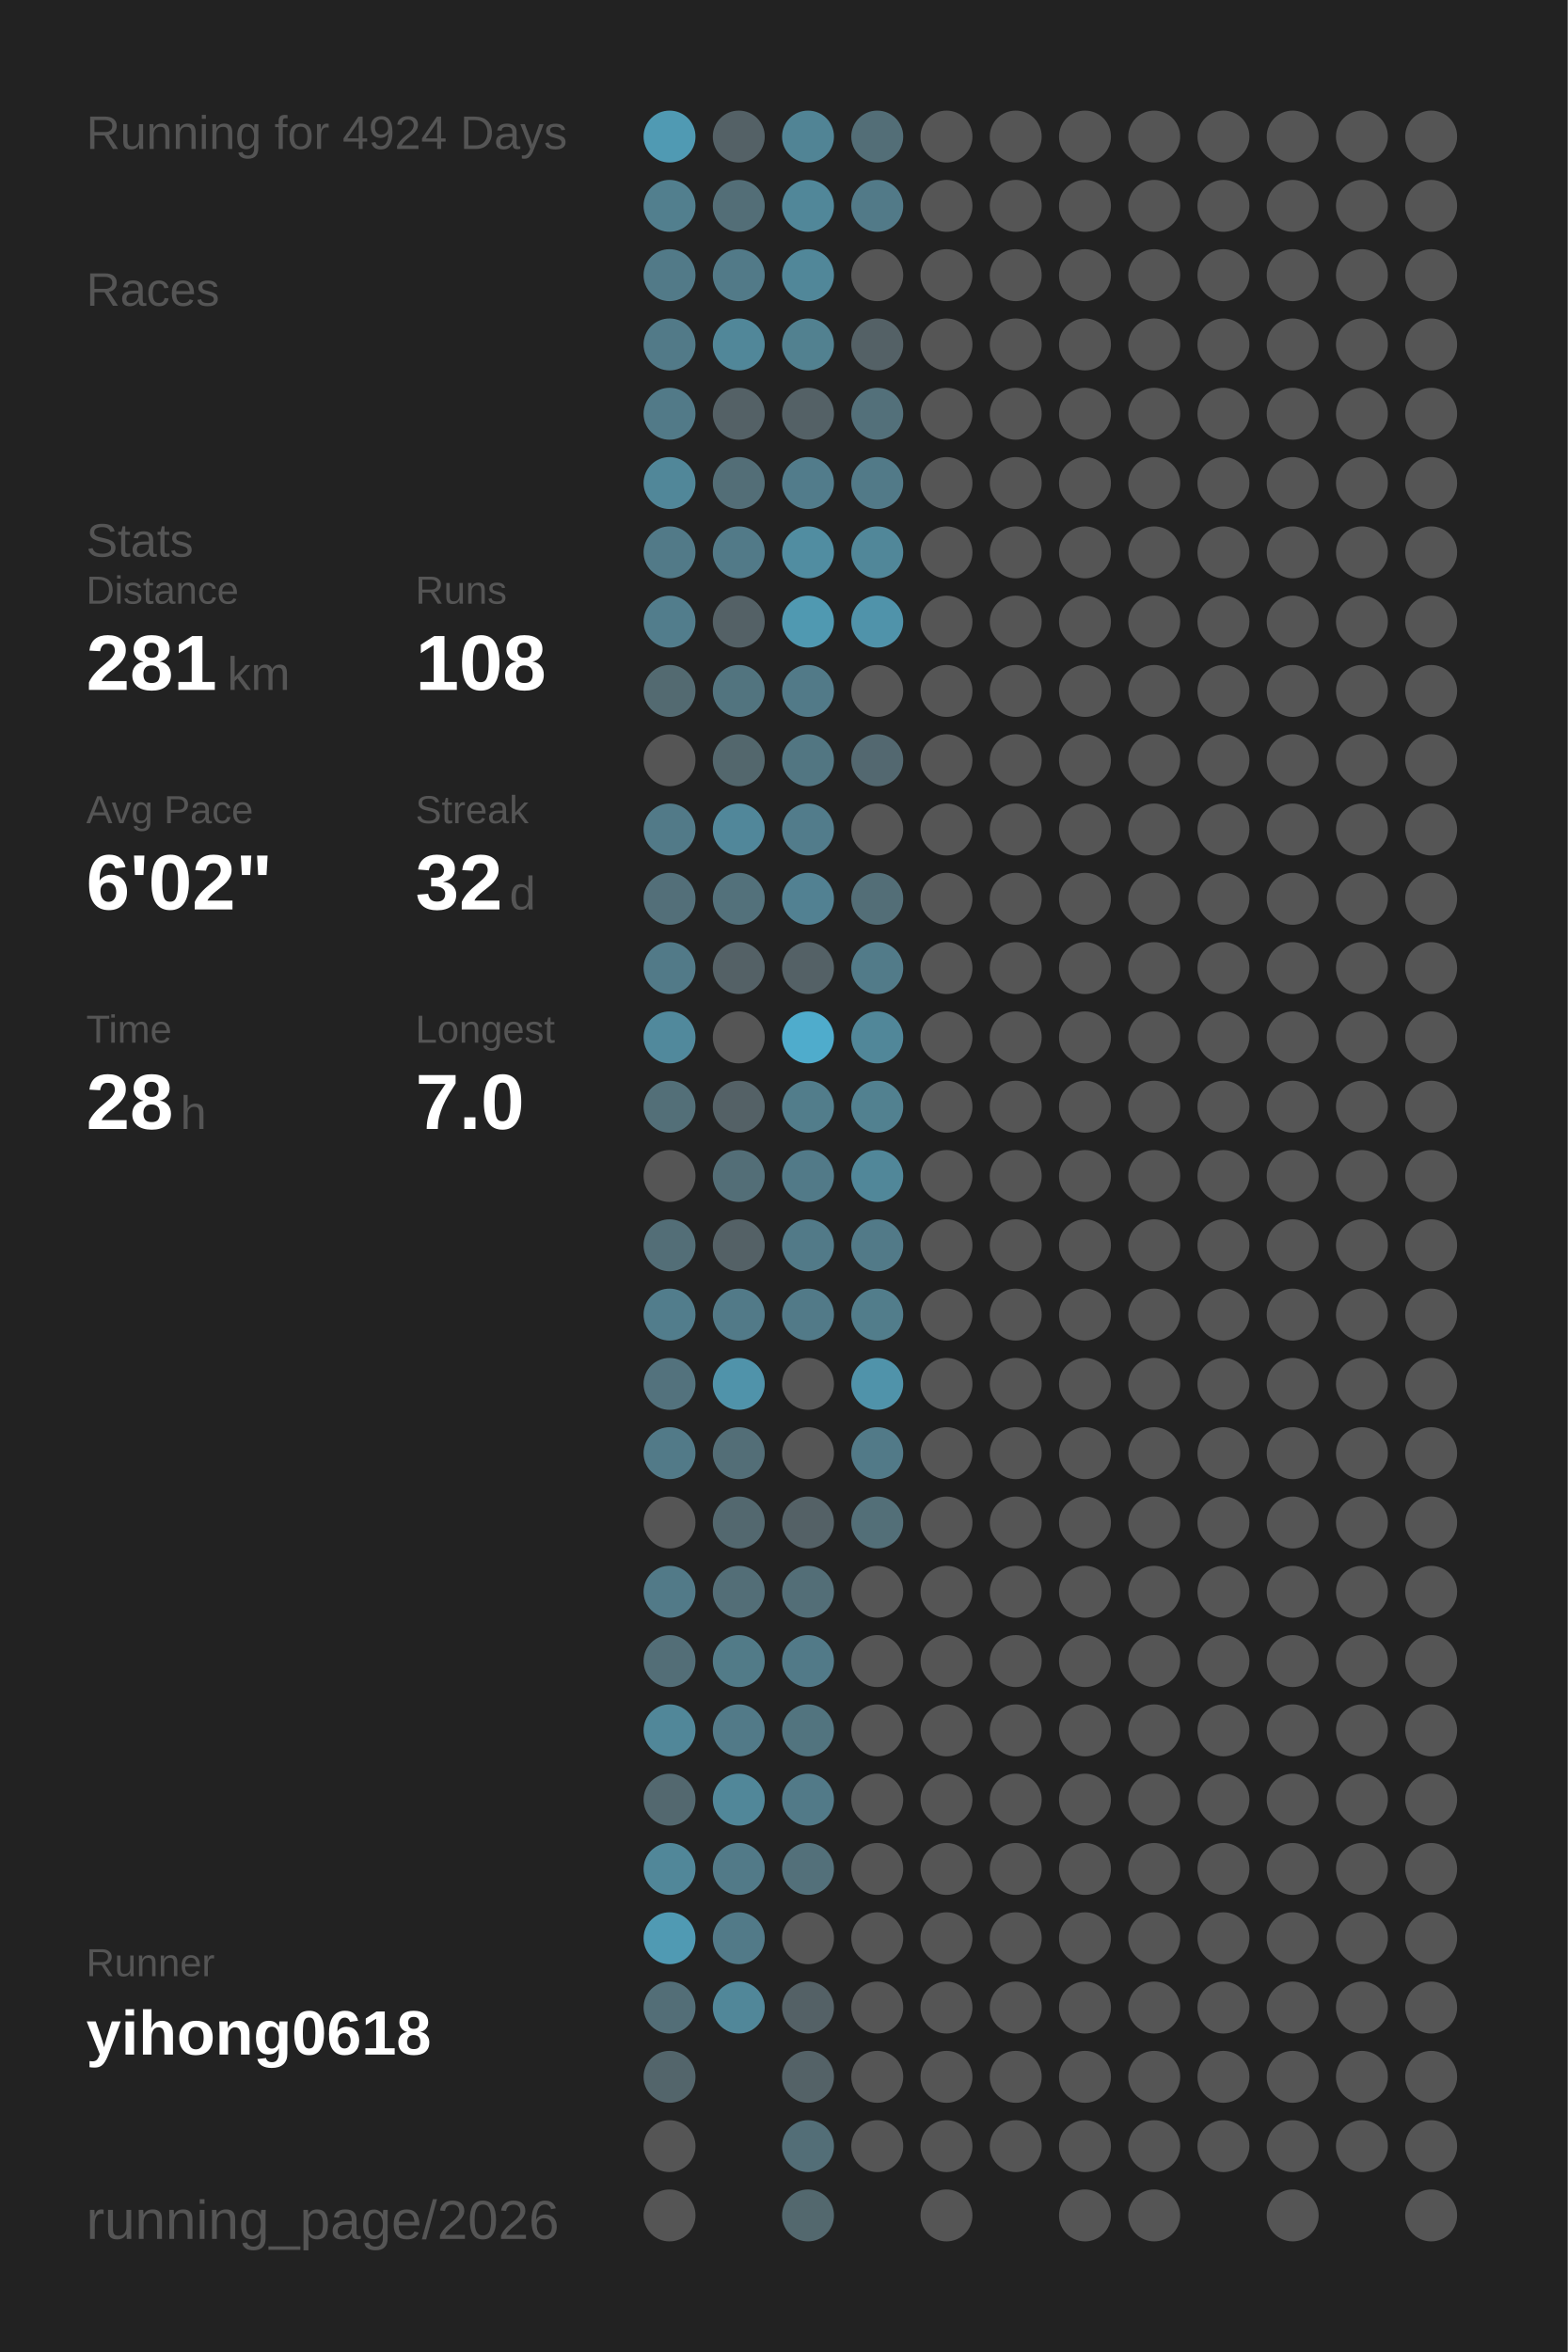
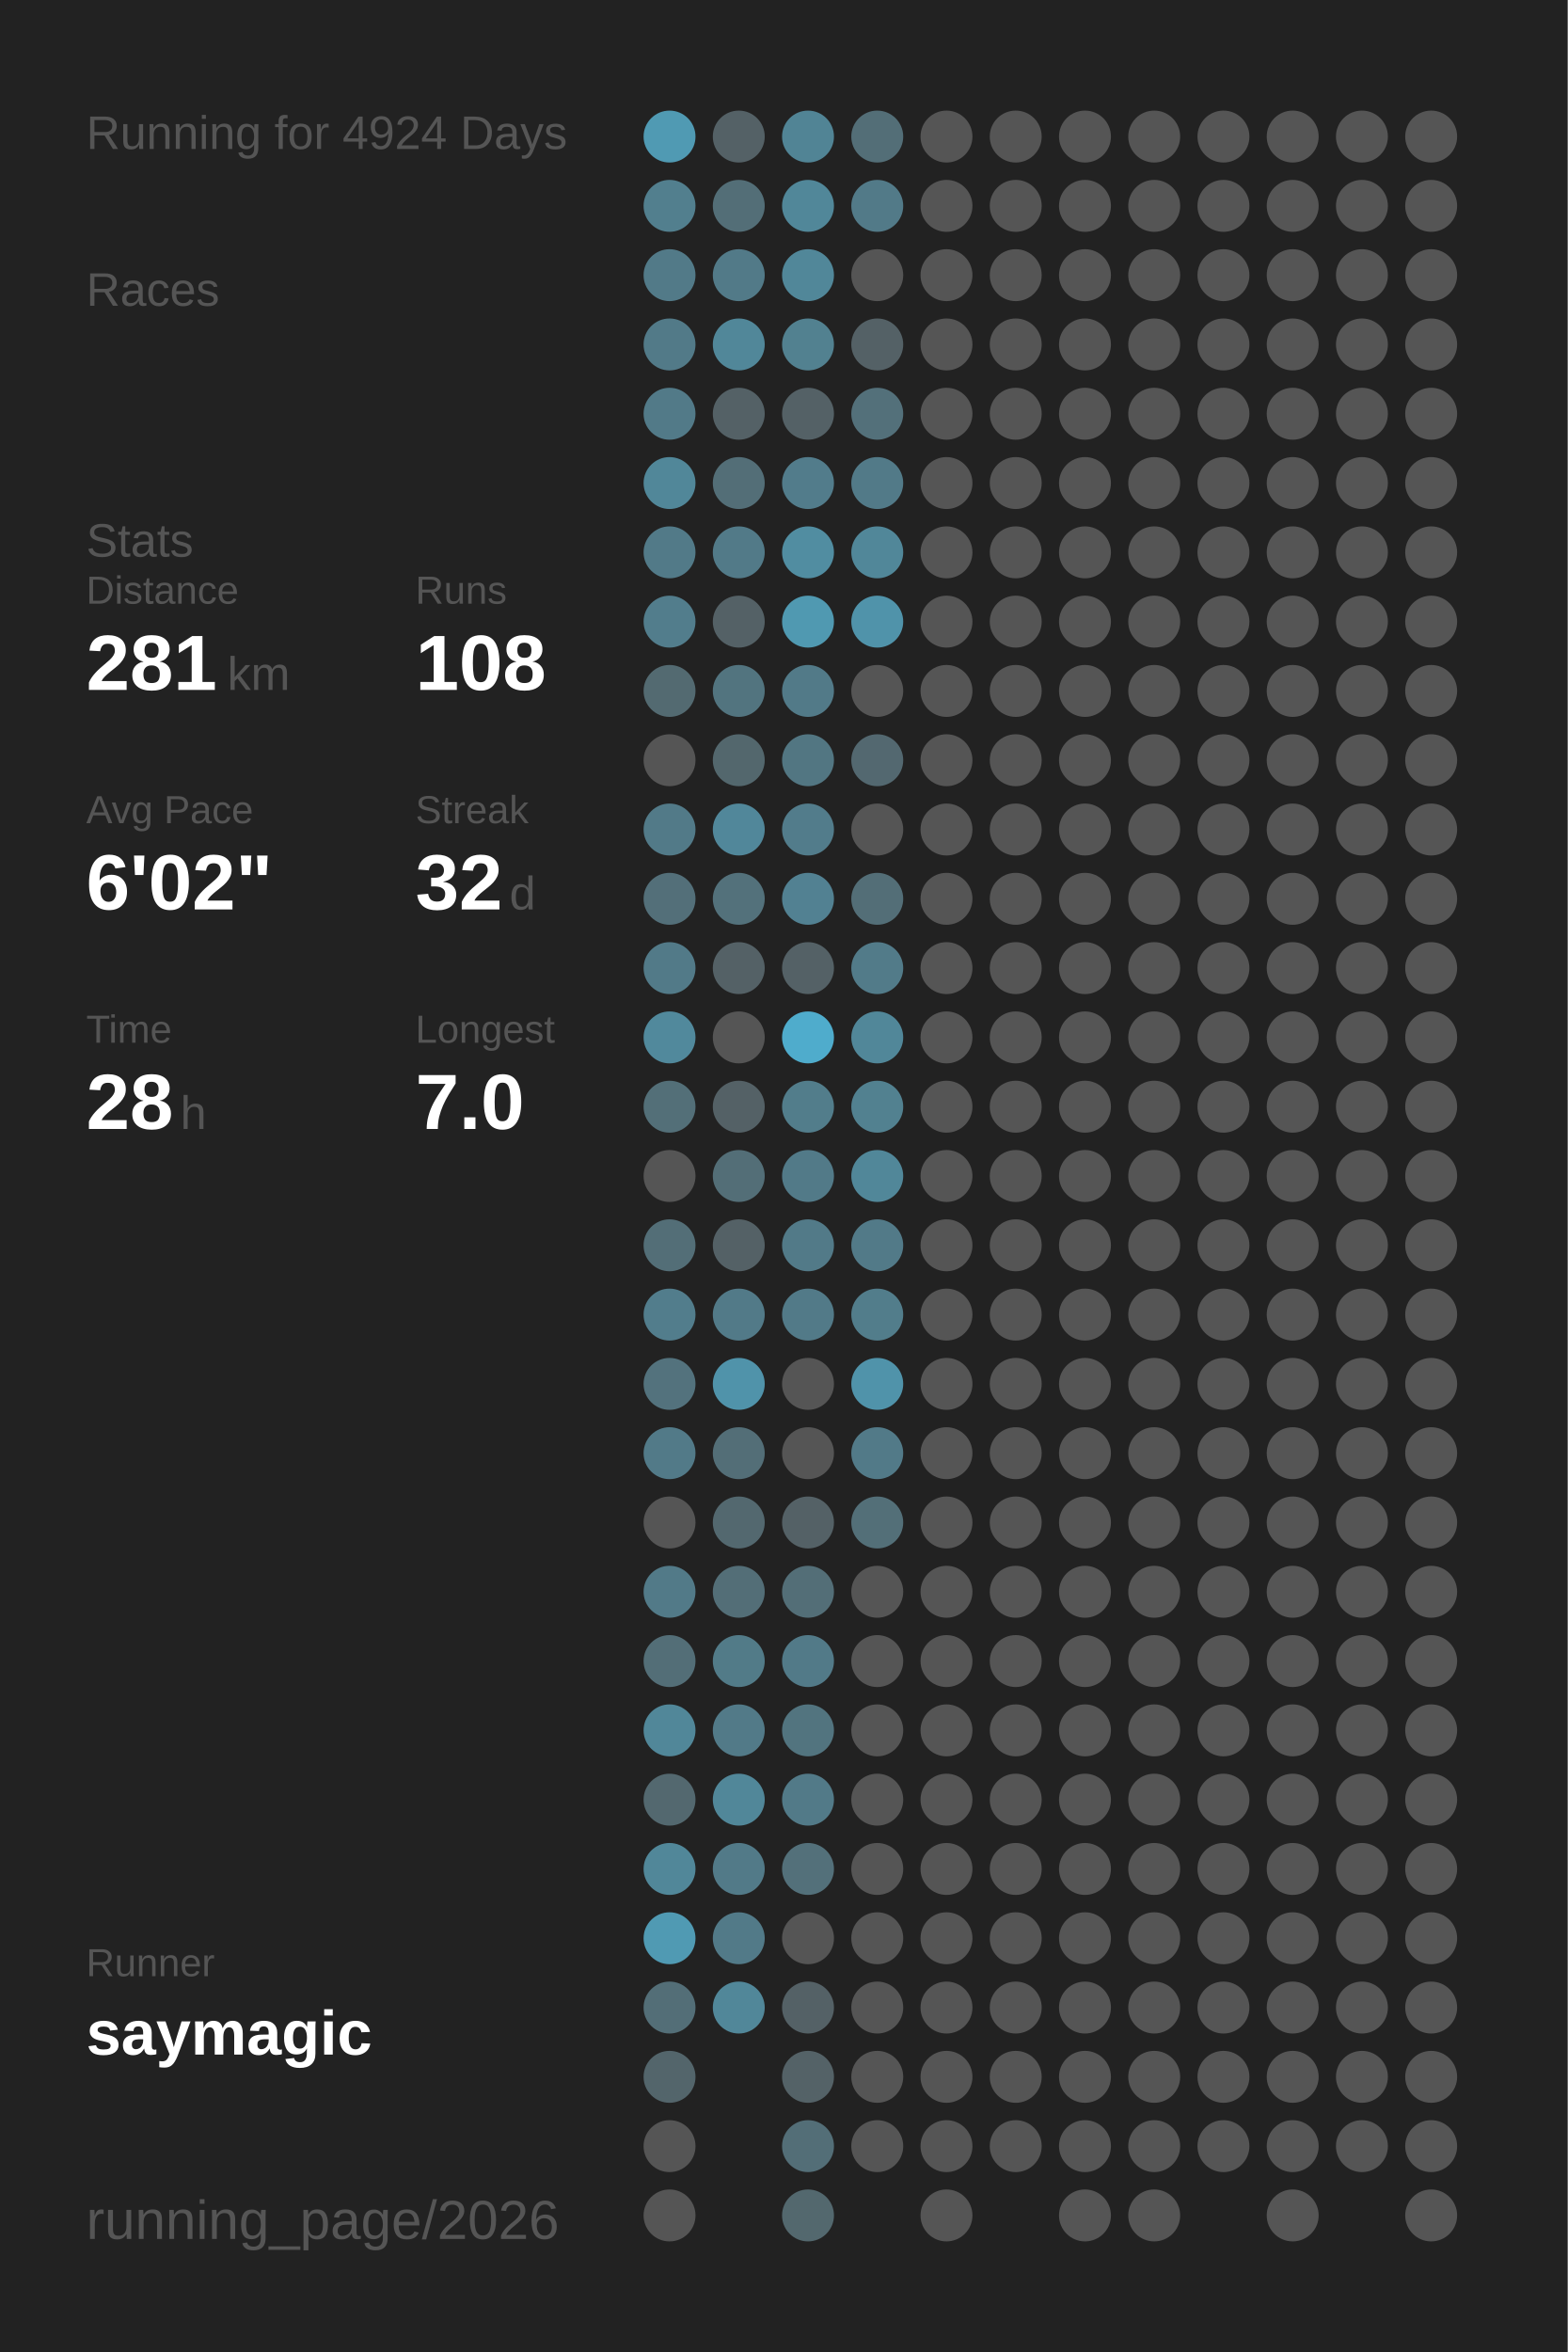
<svg xmlns="http://www.w3.org/2000/svg" baseProfile="full" height="300mm" version="1.1" viewBox="0,0,200,300" width="200mm">
  <defs />
  <rect fill="#222222" height="300" width="200" x="0" y="0" />
  <text fill="#555555" style="font-size:6px; font-family:Arial;" x="11" y="19">Running for 4924 Days</text>
  <text fill="#555555" style="font-size:6px; font-family:Arial;" x="11" y="39">Races</text>
  <text fill="#555555" style="font-size:6px; font-family:Arial;" x="11" y="71">Stats</text>
  <text fill="#555555" style="font-size:5px; font-family:Arial;" x="11" y="77">Distance</text>
  <text fill="#FFFFFF" style="font-size:10px; font-family:Arial; font-weight:bold;" x="11" y="88">281</text>
  <text fill="#555555" style="font-size:6px; font-family:Arial;" x="29" y="88">km</text>
  <text fill="#555555" style="font-size:5px; font-family:Arial;" x="53" y="77">Runs</text>
  <text fill="#FFFFFF" style="font-size:10px; font-family:Arial; font-weight:bold;" x="53" y="88">108</text>
  <text fill="#555555" style="font-size:5px; font-family:Arial;" x="11" y="105">Avg Pace</text>
  <text fill="#FFFFFF" style="font-size:10px; font-family:Arial; font-weight:bold;" x="11" y="116">6'02"</text>
  <text fill="#555555" style="font-size:5px; font-family:Arial;" x="53" y="105">Streak</text>
  <text fill="#FFFFFF" style="font-size:10px; font-family:Arial; font-weight:bold;" x="53" y="116">32</text>
  <text fill="#555555" style="font-size:6px; font-family:Arial;" x="65" y="116">d</text>
  <text fill="#555555" style="font-size:5px; font-family:Arial;" x="11" y="133">Time</text>
  <text fill="#FFFFFF" style="font-size:10px; font-family:Arial; font-weight:bold;" x="11" y="144">28</text>
  <text fill="#555555" style="font-size:6px; font-family:Arial;" x="23" y="144">h</text>
  <text fill="#555555" style="font-size:5px; font-family:Arial;" x="53" y="133">Longest</text>
  <text fill="#FFFFFF" style="font-size:10px; font-family:Arial; font-weight:bold;" x="53" y="144">7.0</text>
  <text fill="#555555" style="font-size:5px; font-family:Arial;" x="11" y="252.065">Runner</text>
-   <text fill="#FFFFFF" style="font-size:8px; font-family:Arial; font-weight:bold;" x="11" y="262.065">yihong0618</text>
+   <text fill="#FFFFFF" style="font-size:8px; font-family:Arial; font-weight:bold;" x="11" y="262.065">saymagic</text>
  <text fill="#555555" style="font-size:7px; font-family:Arial;" x="11" y="285.581">running_page/2026</text>
  <circle cx="85.417" cy="17.419" fill="#509ab3" r="3.312" />
  <circle cx="85.417" cy="26.258" fill="#527f8e" r="3.312" />
  <circle cx="85.417" cy="35.097" fill="#527a88" r="3.312" />
  <circle cx="85.417" cy="43.935" fill="#527a88" r="3.312" />
  <circle cx="85.417" cy="52.774" fill="#527a88" r="3.312" />
  <circle cx="85.417" cy="61.613" fill="#518799" r="3.312" />
  <circle cx="85.417" cy="70.452" fill="#527a88" r="3.312" />
  <circle cx="85.417" cy="79.29" fill="#527d8c" r="3.312" />
  <circle cx="85.417" cy="88.129" fill="#536a71" r="3.312" />
  <circle cx="85.417" cy="96.968" fill="#555555" r="3.312" />
  <circle cx="85.417" cy="105.806" fill="#527a88" r="3.312" />
  <circle cx="85.417" cy="114.645" fill="#536f79" r="3.312" />
  <circle cx="85.417" cy="123.484" fill="#527a88" r="3.312" />
  <circle cx="85.417" cy="132.323" fill="#51899c" r="3.312" />
  <circle cx="85.417" cy="141.161" fill="#536f78" r="3.312" />
  <circle cx="85.417" cy="150" fill="#555555" r="3.312" />
  <circle cx="85.417" cy="158.839" fill="#536e77" r="3.312" />
  <circle cx="85.417" cy="167.677" fill="#527d8c" r="3.312" />
  <circle cx="85.417" cy="176.516" fill="#53727d" r="3.312" />
  <circle cx="85.417" cy="185.355" fill="#527a88" r="3.312" />
  <circle cx="85.417" cy="194.194" fill="#555555" r="3.312" />
  <circle cx="85.417" cy="203.032" fill="#527a88" r="3.312" />
  <circle cx="85.417" cy="211.871" fill="#536e77" r="3.312" />
  <circle cx="85.417" cy="220.71" fill="#518799" r="3.312" />
  <circle cx="85.417" cy="229.548" fill="#53686f" r="3.312" />
  <circle cx="85.417" cy="238.387" fill="#518799" r="3.312" />
  <circle cx="85.417" cy="247.226" fill="#509ab3" r="3.312" />
  <circle cx="85.417" cy="256.065" fill="#536e77" r="3.312" />
  <circle cx="85.417" cy="264.903" fill="#53656b" r="3.312" />
  <circle cx="85.417" cy="273.742" fill="#555555" r="3.312" />
  <circle cx="85.417" cy="282.581" fill="#555555" r="3.312" />
  <circle cx="94.25" cy="17.419" fill="#546166" r="3.312" />
  <circle cx="94.25" cy="26.258" fill="#536e77" r="3.312" />
  <circle cx="94.25" cy="35.097" fill="#527a88" r="3.312" />
  <circle cx="94.25" cy="43.935" fill="#518799" r="3.312" />
  <circle cx="94.25" cy="52.774" fill="#546166" r="3.312" />
  <circle cx="94.25" cy="61.613" fill="#536e77" r="3.312" />
  <circle cx="94.25" cy="70.452" fill="#527a88" r="3.312" />
  <circle cx="94.25" cy="79.29" fill="#546166" r="3.312" />
  <circle cx="94.25" cy="88.129" fill="#52747f" r="3.312" />
  <circle cx="94.25" cy="96.968" fill="#53676d" r="3.312" />
  <circle cx="94.25" cy="105.806" fill="#51879a" r="3.312" />
  <circle cx="94.25" cy="114.645" fill="#53717b" r="3.312" />
  <circle cx="94.25" cy="123.484" fill="#546166" r="3.312" />
  <circle cx="94.25" cy="132.323" fill="#555555" r="3.312" />
  <circle cx="94.25" cy="141.161" fill="#546166" r="3.312" />
  <circle cx="94.25" cy="150" fill="#536e77" r="3.312" />
  <circle cx="94.25" cy="158.839" fill="#546166" r="3.312" />
  <circle cx="94.25" cy="167.677" fill="#527a88" r="3.312" />
  <circle cx="94.25" cy="176.516" fill="#5093aa" r="3.312" />
  <circle cx="94.25" cy="185.355" fill="#536e77" r="3.312" />
  <circle cx="94.25" cy="194.194" fill="#53686f" r="3.312" />
  <circle cx="94.25" cy="203.032" fill="#536e77" r="3.312" />
  <circle cx="94.25" cy="211.871" fill="#527b88" r="3.312" />
  <circle cx="94.25" cy="220.71" fill="#527a88" r="3.312" />
  <circle cx="94.25" cy="229.548" fill="#518799" r="3.312" />
  <circle cx="94.25" cy="238.387" fill="#527a88" r="3.312" />
  <circle cx="94.25" cy="247.226" fill="#527a88" r="3.312" />
  <circle cx="94.25" cy="256.065" fill="#518799" r="3.312" />
  <circle cx="103.083" cy="17.419" fill="#518495" r="3.312" />
  <circle cx="103.083" cy="26.258" fill="#518799" r="3.312" />
  <circle cx="103.083" cy="35.097" fill="#518799" r="3.312" />
  <circle cx="103.083" cy="43.935" fill="#528190" r="3.312" />
  <circle cx="103.083" cy="52.774" fill="#546166" r="3.312" />
  <circle cx="103.083" cy="61.613" fill="#527c8b" r="3.312" />
  <circle cx="103.083" cy="70.452" fill="#518da1" r="3.312" />
  <circle cx="103.083" cy="79.29" fill="#5099b1" r="3.312" />
  <circle cx="103.083" cy="88.129" fill="#527a88" r="3.312" />
  <circle cx="103.083" cy="96.968" fill="#527682" r="3.312" />
  <circle cx="103.083" cy="105.806" fill="#527c8b" r="3.312" />
  <circle cx="103.083" cy="114.645" fill="#528192" r="3.312" />
  <circle cx="103.083" cy="123.484" fill="#546166" r="3.312" />
  <circle cx="103.083" cy="132.323" fill="#4faccc" r="3.312" />
  <circle cx="103.083" cy="141.161" fill="#527d8b" r="3.312" />
  <circle cx="103.083" cy="150" fill="#527a88" r="3.312" />
  <circle cx="103.083" cy="158.839" fill="#527a88" r="3.312" />
  <circle cx="103.083" cy="167.677" fill="#527a88" r="3.312" />
  <circle cx="103.083" cy="176.516" fill="#555555" r="3.312" />
  <circle cx="103.083" cy="185.355" fill="#555555" r="3.312" />
  <circle cx="103.083" cy="194.194" fill="#546166" r="3.312" />
  <circle cx="103.083" cy="203.032" fill="#536e77" r="3.312" />
  <circle cx="103.083" cy="211.871" fill="#527a88" r="3.312" />
  <circle cx="103.083" cy="220.71" fill="#52747f" r="3.312" />
  <circle cx="103.083" cy="229.548" fill="#527a88" r="3.312" />
  <circle cx="103.083" cy="238.387" fill="#53707a" r="3.312" />
  <circle cx="103.083" cy="247.226" fill="#555555" r="3.312" />
  <circle cx="103.083" cy="256.065" fill="#546166" r="3.312" />
  <circle cx="103.083" cy="264.903" fill="#546267" r="3.312" />
  <circle cx="103.083" cy="273.742" fill="#536e77" r="3.312" />
  <circle cx="103.083" cy="282.581" fill="#53686e" r="3.312" />
  <circle cx="111.917" cy="17.419" fill="#536e77" r="3.312" />
  <circle cx="111.917" cy="26.258" fill="#527a88" r="3.312" />
  <circle cx="111.917" cy="35.097" fill="#555555" r="3.312" />
  <circle cx="111.917" cy="43.935" fill="#546166" r="3.312" />
  <circle cx="111.917" cy="52.774" fill="#53707a" r="3.312" />
  <circle cx="111.917" cy="61.613" fill="#527a88" r="3.312" />
  <circle cx="111.917" cy="70.452" fill="#518799" r="3.312" />
  <circle cx="111.917" cy="79.29" fill="#5093aa" r="3.312" />
  <circle cx="111.917" cy="88.129" fill="#555555" r="3.312" />
  <circle cx="111.917" cy="96.968" fill="#536870" r="3.312" />
  <circle cx="111.917" cy="105.806" fill="#555555" r="3.312" />
  <circle cx="111.917" cy="114.645" fill="#536e77" r="3.312" />
  <circle cx="111.917" cy="123.484" fill="#527b89" r="3.312" />
  <circle cx="111.917" cy="132.323" fill="#518799" r="3.312" />
  <circle cx="111.917" cy="141.161" fill="#528190" r="3.312" />
  <circle cx="111.917" cy="150" fill="#518799" r="3.312" />
  <circle cx="111.917" cy="158.839" fill="#527a88" r="3.312" />
  <circle cx="111.917" cy="167.677" fill="#527d8b" r="3.312" />
  <circle cx="111.917" cy="176.516" fill="#5093aa" r="3.312" />
  <circle cx="111.917" cy="185.355" fill="#527a88" r="3.312" />
  <circle cx="111.917" cy="194.194" fill="#536f78" r="3.312" />
  <circle cx="111.917" cy="203.032" fill="#555555" r="3.312" />
  <circle cx="111.917" cy="211.871" fill="#555555" r="3.312" />
  <circle cx="111.917" cy="220.71" fill="#555555" r="3.312" />
  <circle cx="111.917" cy="229.548" fill="#555555" r="3.312" />
  <circle cx="111.917" cy="238.387" fill="#555555" r="3.312" />
  <circle cx="111.917" cy="247.226" fill="#555555" r="3.312" />
  <circle cx="111.917" cy="256.065" fill="#555555" r="3.312" />
  <circle cx="111.917" cy="264.903" fill="#555555" r="3.312" />
  <circle cx="111.917" cy="273.742" fill="#555555" r="3.312" />
  <circle cx="120.75" cy="17.419" fill="#555555" r="3.312" />
  <circle cx="120.75" cy="26.258" fill="#555555" r="3.312" />
  <circle cx="120.75" cy="35.097" fill="#555555" r="3.312" />
  <circle cx="120.75" cy="43.935" fill="#555555" r="3.312" />
  <circle cx="120.75" cy="52.774" fill="#555555" r="3.312" />
  <circle cx="120.75" cy="61.613" fill="#555555" r="3.312" />
  <circle cx="120.75" cy="70.452" fill="#555555" r="3.312" />
  <circle cx="120.75" cy="79.29" fill="#555555" r="3.312" />
  <circle cx="120.75" cy="88.129" fill="#555555" r="3.312" />
  <circle cx="120.75" cy="96.968" fill="#555555" r="3.312" />
  <circle cx="120.75" cy="105.806" fill="#555555" r="3.312" />
  <circle cx="120.75" cy="114.645" fill="#555555" r="3.312" />
  <circle cx="120.75" cy="123.484" fill="#555555" r="3.312" />
  <circle cx="120.75" cy="132.323" fill="#555555" r="3.312" />
  <circle cx="120.75" cy="141.161" fill="#555555" r="3.312" />
  <circle cx="120.75" cy="150" fill="#555555" r="3.312" />
  <circle cx="120.75" cy="158.839" fill="#555555" r="3.312" />
  <circle cx="120.75" cy="167.677" fill="#555555" r="3.312" />
  <circle cx="120.75" cy="176.516" fill="#555555" r="3.312" />
  <circle cx="120.75" cy="185.355" fill="#555555" r="3.312" />
  <circle cx="120.75" cy="194.194" fill="#555555" r="3.312" />
  <circle cx="120.75" cy="203.032" fill="#555555" r="3.312" />
  <circle cx="120.75" cy="211.871" fill="#555555" r="3.312" />
  <circle cx="120.75" cy="220.71" fill="#555555" r="3.312" />
  <circle cx="120.75" cy="229.548" fill="#555555" r="3.312" />
  <circle cx="120.75" cy="238.387" fill="#555555" r="3.312" />
  <circle cx="120.75" cy="247.226" fill="#555555" r="3.312" />
  <circle cx="120.75" cy="256.065" fill="#555555" r="3.312" />
  <circle cx="120.75" cy="264.903" fill="#555555" r="3.312" />
  <circle cx="120.75" cy="273.742" fill="#555555" r="3.312" />
  <circle cx="120.75" cy="282.581" fill="#555555" r="3.312" />
  <circle cx="129.583" cy="17.419" fill="#555555" r="3.312" />
  <circle cx="129.583" cy="26.258" fill="#555555" r="3.312" />
  <circle cx="129.583" cy="35.097" fill="#555555" r="3.312" />
  <circle cx="129.583" cy="43.935" fill="#555555" r="3.312" />
  <circle cx="129.583" cy="52.774" fill="#555555" r="3.312" />
  <circle cx="129.583" cy="61.613" fill="#555555" r="3.312" />
  <circle cx="129.583" cy="70.452" fill="#555555" r="3.312" />
  <circle cx="129.583" cy="79.29" fill="#555555" r="3.312" />
  <circle cx="129.583" cy="88.129" fill="#555555" r="3.312" />
  <circle cx="129.583" cy="96.968" fill="#555555" r="3.312" />
  <circle cx="129.583" cy="105.806" fill="#555555" r="3.312" />
  <circle cx="129.583" cy="114.645" fill="#555555" r="3.312" />
  <circle cx="129.583" cy="123.484" fill="#555555" r="3.312" />
  <circle cx="129.583" cy="132.323" fill="#555555" r="3.312" />
  <circle cx="129.583" cy="141.161" fill="#555555" r="3.312" />
  <circle cx="129.583" cy="150" fill="#555555" r="3.312" />
  <circle cx="129.583" cy="158.839" fill="#555555" r="3.312" />
  <circle cx="129.583" cy="167.677" fill="#555555" r="3.312" />
  <circle cx="129.583" cy="176.516" fill="#555555" r="3.312" />
  <circle cx="129.583" cy="185.355" fill="#555555" r="3.312" />
  <circle cx="129.583" cy="194.194" fill="#555555" r="3.312" />
  <circle cx="129.583" cy="203.032" fill="#555555" r="3.312" />
  <circle cx="129.583" cy="211.871" fill="#555555" r="3.312" />
  <circle cx="129.583" cy="220.71" fill="#555555" r="3.312" />
  <circle cx="129.583" cy="229.548" fill="#555555" r="3.312" />
  <circle cx="129.583" cy="238.387" fill="#555555" r="3.312" />
  <circle cx="129.583" cy="247.226" fill="#555555" r="3.312" />
  <circle cx="129.583" cy="256.065" fill="#555555" r="3.312" />
  <circle cx="129.583" cy="264.903" fill="#555555" r="3.312" />
  <circle cx="129.583" cy="273.742" fill="#555555" r="3.312" />
  <circle cx="138.417" cy="17.419" fill="#555555" r="3.312" />
  <circle cx="138.417" cy="26.258" fill="#555555" r="3.312" />
  <circle cx="138.417" cy="35.097" fill="#555555" r="3.312" />
  <circle cx="138.417" cy="43.935" fill="#555555" r="3.312" />
  <circle cx="138.417" cy="52.774" fill="#555555" r="3.312" />
  <circle cx="138.417" cy="61.613" fill="#555555" r="3.312" />
  <circle cx="138.417" cy="70.452" fill="#555555" r="3.312" />
  <circle cx="138.417" cy="79.29" fill="#555555" r="3.312" />
  <circle cx="138.417" cy="88.129" fill="#555555" r="3.312" />
  <circle cx="138.417" cy="96.968" fill="#555555" r="3.312" />
  <circle cx="138.417" cy="105.806" fill="#555555" r="3.312" />
  <circle cx="138.417" cy="114.645" fill="#555555" r="3.312" />
  <circle cx="138.417" cy="123.484" fill="#555555" r="3.312" />
  <circle cx="138.417" cy="132.323" fill="#555555" r="3.312" />
  <circle cx="138.417" cy="141.161" fill="#555555" r="3.312" />
  <circle cx="138.417" cy="150" fill="#555555" r="3.312" />
  <circle cx="138.417" cy="158.839" fill="#555555" r="3.312" />
  <circle cx="138.417" cy="167.677" fill="#555555" r="3.312" />
  <circle cx="138.417" cy="176.516" fill="#555555" r="3.312" />
  <circle cx="138.417" cy="185.355" fill="#555555" r="3.312" />
  <circle cx="138.417" cy="194.194" fill="#555555" r="3.312" />
  <circle cx="138.417" cy="203.032" fill="#555555" r="3.312" />
  <circle cx="138.417" cy="211.871" fill="#555555" r="3.312" />
  <circle cx="138.417" cy="220.71" fill="#555555" r="3.312" />
  <circle cx="138.417" cy="229.548" fill="#555555" r="3.312" />
  <circle cx="138.417" cy="238.387" fill="#555555" r="3.312" />
  <circle cx="138.417" cy="247.226" fill="#555555" r="3.312" />
  <circle cx="138.417" cy="256.065" fill="#555555" r="3.312" />
  <circle cx="138.417" cy="264.903" fill="#555555" r="3.312" />
  <circle cx="138.417" cy="273.742" fill="#555555" r="3.312" />
  <circle cx="138.417" cy="282.581" fill="#555555" r="3.312" />
  <circle cx="147.25" cy="17.419" fill="#555555" r="3.312" />
  <circle cx="147.25" cy="26.258" fill="#555555" r="3.312" />
  <circle cx="147.25" cy="35.097" fill="#555555" r="3.312" />
  <circle cx="147.25" cy="43.935" fill="#555555" r="3.312" />
  <circle cx="147.25" cy="52.774" fill="#555555" r="3.312" />
  <circle cx="147.25" cy="61.613" fill="#555555" r="3.312" />
  <circle cx="147.25" cy="70.452" fill="#555555" r="3.312" />
  <circle cx="147.25" cy="79.29" fill="#555555" r="3.312" />
  <circle cx="147.25" cy="88.129" fill="#555555" r="3.312" />
  <circle cx="147.25" cy="96.968" fill="#555555" r="3.312" />
  <circle cx="147.25" cy="105.806" fill="#555555" r="3.312" />
  <circle cx="147.25" cy="114.645" fill="#555555" r="3.312" />
  <circle cx="147.25" cy="123.484" fill="#555555" r="3.312" />
  <circle cx="147.25" cy="132.323" fill="#555555" r="3.312" />
  <circle cx="147.25" cy="141.161" fill="#555555" r="3.312" />
  <circle cx="147.25" cy="150" fill="#555555" r="3.312" />
  <circle cx="147.25" cy="158.839" fill="#555555" r="3.312" />
  <circle cx="147.25" cy="167.677" fill="#555555" r="3.312" />
  <circle cx="147.25" cy="176.516" fill="#555555" r="3.312" />
  <circle cx="147.25" cy="185.355" fill="#555555" r="3.312" />
  <circle cx="147.25" cy="194.194" fill="#555555" r="3.312" />
  <circle cx="147.25" cy="203.032" fill="#555555" r="3.312" />
  <circle cx="147.25" cy="211.871" fill="#555555" r="3.312" />
  <circle cx="147.25" cy="220.71" fill="#555555" r="3.312" />
  <circle cx="147.25" cy="229.548" fill="#555555" r="3.312" />
  <circle cx="147.25" cy="238.387" fill="#555555" r="3.312" />
  <circle cx="147.25" cy="247.226" fill="#555555" r="3.312" />
  <circle cx="147.25" cy="256.065" fill="#555555" r="3.312" />
  <circle cx="147.25" cy="264.903" fill="#555555" r="3.312" />
  <circle cx="147.25" cy="273.742" fill="#555555" r="3.312" />
  <circle cx="147.25" cy="282.581" fill="#555555" r="3.312" />
  <circle cx="156.083" cy="17.419" fill="#555555" r="3.312" />
  <circle cx="156.083" cy="26.258" fill="#555555" r="3.312" />
  <circle cx="156.083" cy="35.097" fill="#555555" r="3.312" />
  <circle cx="156.083" cy="43.935" fill="#555555" r="3.312" />
  <circle cx="156.083" cy="52.774" fill="#555555" r="3.312" />
  <circle cx="156.083" cy="61.613" fill="#555555" r="3.312" />
  <circle cx="156.083" cy="70.452" fill="#555555" r="3.312" />
  <circle cx="156.083" cy="79.29" fill="#555555" r="3.312" />
  <circle cx="156.083" cy="88.129" fill="#555555" r="3.312" />
  <circle cx="156.083" cy="96.968" fill="#555555" r="3.312" />
  <circle cx="156.083" cy="105.806" fill="#555555" r="3.312" />
  <circle cx="156.083" cy="114.645" fill="#555555" r="3.312" />
  <circle cx="156.083" cy="123.484" fill="#555555" r="3.312" />
  <circle cx="156.083" cy="132.323" fill="#555555" r="3.312" />
  <circle cx="156.083" cy="141.161" fill="#555555" r="3.312" />
  <circle cx="156.083" cy="150" fill="#555555" r="3.312" />
  <circle cx="156.083" cy="158.839" fill="#555555" r="3.312" />
  <circle cx="156.083" cy="167.677" fill="#555555" r="3.312" />
  <circle cx="156.083" cy="176.516" fill="#555555" r="3.312" />
  <circle cx="156.083" cy="185.355" fill="#555555" r="3.312" />
  <circle cx="156.083" cy="194.194" fill="#555555" r="3.312" />
  <circle cx="156.083" cy="203.032" fill="#555555" r="3.312" />
  <circle cx="156.083" cy="211.871" fill="#555555" r="3.312" />
  <circle cx="156.083" cy="220.71" fill="#555555" r="3.312" />
  <circle cx="156.083" cy="229.548" fill="#555555" r="3.312" />
  <circle cx="156.083" cy="238.387" fill="#555555" r="3.312" />
  <circle cx="156.083" cy="247.226" fill="#555555" r="3.312" />
  <circle cx="156.083" cy="256.065" fill="#555555" r="3.312" />
  <circle cx="156.083" cy="264.903" fill="#555555" r="3.312" />
  <circle cx="156.083" cy="273.742" fill="#555555" r="3.312" />
  <circle cx="164.917" cy="17.419" fill="#555555" r="3.312" />
  <circle cx="164.917" cy="26.258" fill="#555555" r="3.312" />
  <circle cx="164.917" cy="35.097" fill="#555555" r="3.312" />
  <circle cx="164.917" cy="43.935" fill="#555555" r="3.312" />
  <circle cx="164.917" cy="52.774" fill="#555555" r="3.312" />
  <circle cx="164.917" cy="61.613" fill="#555555" r="3.312" />
  <circle cx="164.917" cy="70.452" fill="#555555" r="3.312" />
  <circle cx="164.917" cy="79.29" fill="#555555" r="3.312" />
  <circle cx="164.917" cy="88.129" fill="#555555" r="3.312" />
  <circle cx="164.917" cy="96.968" fill="#555555" r="3.312" />
  <circle cx="164.917" cy="105.806" fill="#555555" r="3.312" />
  <circle cx="164.917" cy="114.645" fill="#555555" r="3.312" />
  <circle cx="164.917" cy="123.484" fill="#555555" r="3.312" />
  <circle cx="164.917" cy="132.323" fill="#555555" r="3.312" />
  <circle cx="164.917" cy="141.161" fill="#555555" r="3.312" />
  <circle cx="164.917" cy="150" fill="#555555" r="3.312" />
  <circle cx="164.917" cy="158.839" fill="#555555" r="3.312" />
  <circle cx="164.917" cy="167.677" fill="#555555" r="3.312" />
  <circle cx="164.917" cy="176.516" fill="#555555" r="3.312" />
  <circle cx="164.917" cy="185.355" fill="#555555" r="3.312" />
  <circle cx="164.917" cy="194.194" fill="#555555" r="3.312" />
  <circle cx="164.917" cy="203.032" fill="#555555" r="3.312" />
  <circle cx="164.917" cy="211.871" fill="#555555" r="3.312" />
  <circle cx="164.917" cy="220.71" fill="#555555" r="3.312" />
  <circle cx="164.917" cy="229.548" fill="#555555" r="3.312" />
  <circle cx="164.917" cy="238.387" fill="#555555" r="3.312" />
  <circle cx="164.917" cy="247.226" fill="#555555" r="3.312" />
  <circle cx="164.917" cy="256.065" fill="#555555" r="3.312" />
  <circle cx="164.917" cy="264.903" fill="#555555" r="3.312" />
  <circle cx="164.917" cy="273.742" fill="#555555" r="3.312" />
  <circle cx="164.917" cy="282.581" fill="#555555" r="3.312" />
  <circle cx="173.75" cy="17.419" fill="#555555" r="3.312" />
  <circle cx="173.75" cy="26.258" fill="#555555" r="3.312" />
  <circle cx="173.75" cy="35.097" fill="#555555" r="3.312" />
  <circle cx="173.75" cy="43.935" fill="#555555" r="3.312" />
  <circle cx="173.75" cy="52.774" fill="#555555" r="3.312" />
  <circle cx="173.75" cy="61.613" fill="#555555" r="3.312" />
  <circle cx="173.75" cy="70.452" fill="#555555" r="3.312" />
  <circle cx="173.75" cy="79.29" fill="#555555" r="3.312" />
  <circle cx="173.75" cy="88.129" fill="#555555" r="3.312" />
  <circle cx="173.75" cy="96.968" fill="#555555" r="3.312" />
  <circle cx="173.75" cy="105.806" fill="#555555" r="3.312" />
  <circle cx="173.75" cy="114.645" fill="#555555" r="3.312" />
  <circle cx="173.75" cy="123.484" fill="#555555" r="3.312" />
  <circle cx="173.75" cy="132.323" fill="#555555" r="3.312" />
  <circle cx="173.75" cy="141.161" fill="#555555" r="3.312" />
  <circle cx="173.75" cy="150" fill="#555555" r="3.312" />
  <circle cx="173.75" cy="158.839" fill="#555555" r="3.312" />
  <circle cx="173.75" cy="167.677" fill="#555555" r="3.312" />
  <circle cx="173.75" cy="176.516" fill="#555555" r="3.312" />
  <circle cx="173.75" cy="185.355" fill="#555555" r="3.312" />
  <circle cx="173.75" cy="194.194" fill="#555555" r="3.312" />
  <circle cx="173.75" cy="203.032" fill="#555555" r="3.312" />
  <circle cx="173.75" cy="211.871" fill="#555555" r="3.312" />
  <circle cx="173.75" cy="220.71" fill="#555555" r="3.312" />
  <circle cx="173.75" cy="229.548" fill="#555555" r="3.312" />
  <circle cx="173.75" cy="238.387" fill="#555555" r="3.312" />
  <circle cx="173.75" cy="247.226" fill="#555555" r="3.312" />
  <circle cx="173.75" cy="256.065" fill="#555555" r="3.312" />
  <circle cx="173.75" cy="264.903" fill="#555555" r="3.312" />
  <circle cx="173.75" cy="273.742" fill="#555555" r="3.312" />
  <circle cx="182.583" cy="17.419" fill="#555555" r="3.312" />
  <circle cx="182.583" cy="26.258" fill="#555555" r="3.312" />
  <circle cx="182.583" cy="35.097" fill="#555555" r="3.312" />
  <circle cx="182.583" cy="43.935" fill="#555555" r="3.312" />
  <circle cx="182.583" cy="52.774" fill="#555555" r="3.312" />
  <circle cx="182.583" cy="61.613" fill="#555555" r="3.312" />
  <circle cx="182.583" cy="70.452" fill="#555555" r="3.312" />
  <circle cx="182.583" cy="79.29" fill="#555555" r="3.312" />
  <circle cx="182.583" cy="88.129" fill="#555555" r="3.312" />
  <circle cx="182.583" cy="96.968" fill="#555555" r="3.312" />
  <circle cx="182.583" cy="105.806" fill="#555555" r="3.312" />
  <circle cx="182.583" cy="114.645" fill="#555555" r="3.312" />
  <circle cx="182.583" cy="123.484" fill="#555555" r="3.312" />
  <circle cx="182.583" cy="132.323" fill="#555555" r="3.312" />
  <circle cx="182.583" cy="141.161" fill="#555555" r="3.312" />
  <circle cx="182.583" cy="150" fill="#555555" r="3.312" />
  <circle cx="182.583" cy="158.839" fill="#555555" r="3.312" />
  <circle cx="182.583" cy="167.677" fill="#555555" r="3.312" />
  <circle cx="182.583" cy="176.516" fill="#555555" r="3.312" />
  <circle cx="182.583" cy="185.355" fill="#555555" r="3.312" />
  <circle cx="182.583" cy="194.194" fill="#555555" r="3.312" />
  <circle cx="182.583" cy="203.032" fill="#555555" r="3.312" />
  <circle cx="182.583" cy="211.871" fill="#555555" r="3.312" />
  <circle cx="182.583" cy="220.71" fill="#555555" r="3.312" />
  <circle cx="182.583" cy="229.548" fill="#555555" r="3.312" />
  <circle cx="182.583" cy="238.387" fill="#555555" r="3.312" />
  <circle cx="182.583" cy="247.226" fill="#555555" r="3.312" />
  <circle cx="182.583" cy="256.065" fill="#555555" r="3.312" />
  <circle cx="182.583" cy="264.903" fill="#555555" r="3.312" />
  <circle cx="182.583" cy="273.742" fill="#555555" r="3.312" />
  <circle cx="182.583" cy="282.581" fill="#555555" r="3.312" />
</svg>
